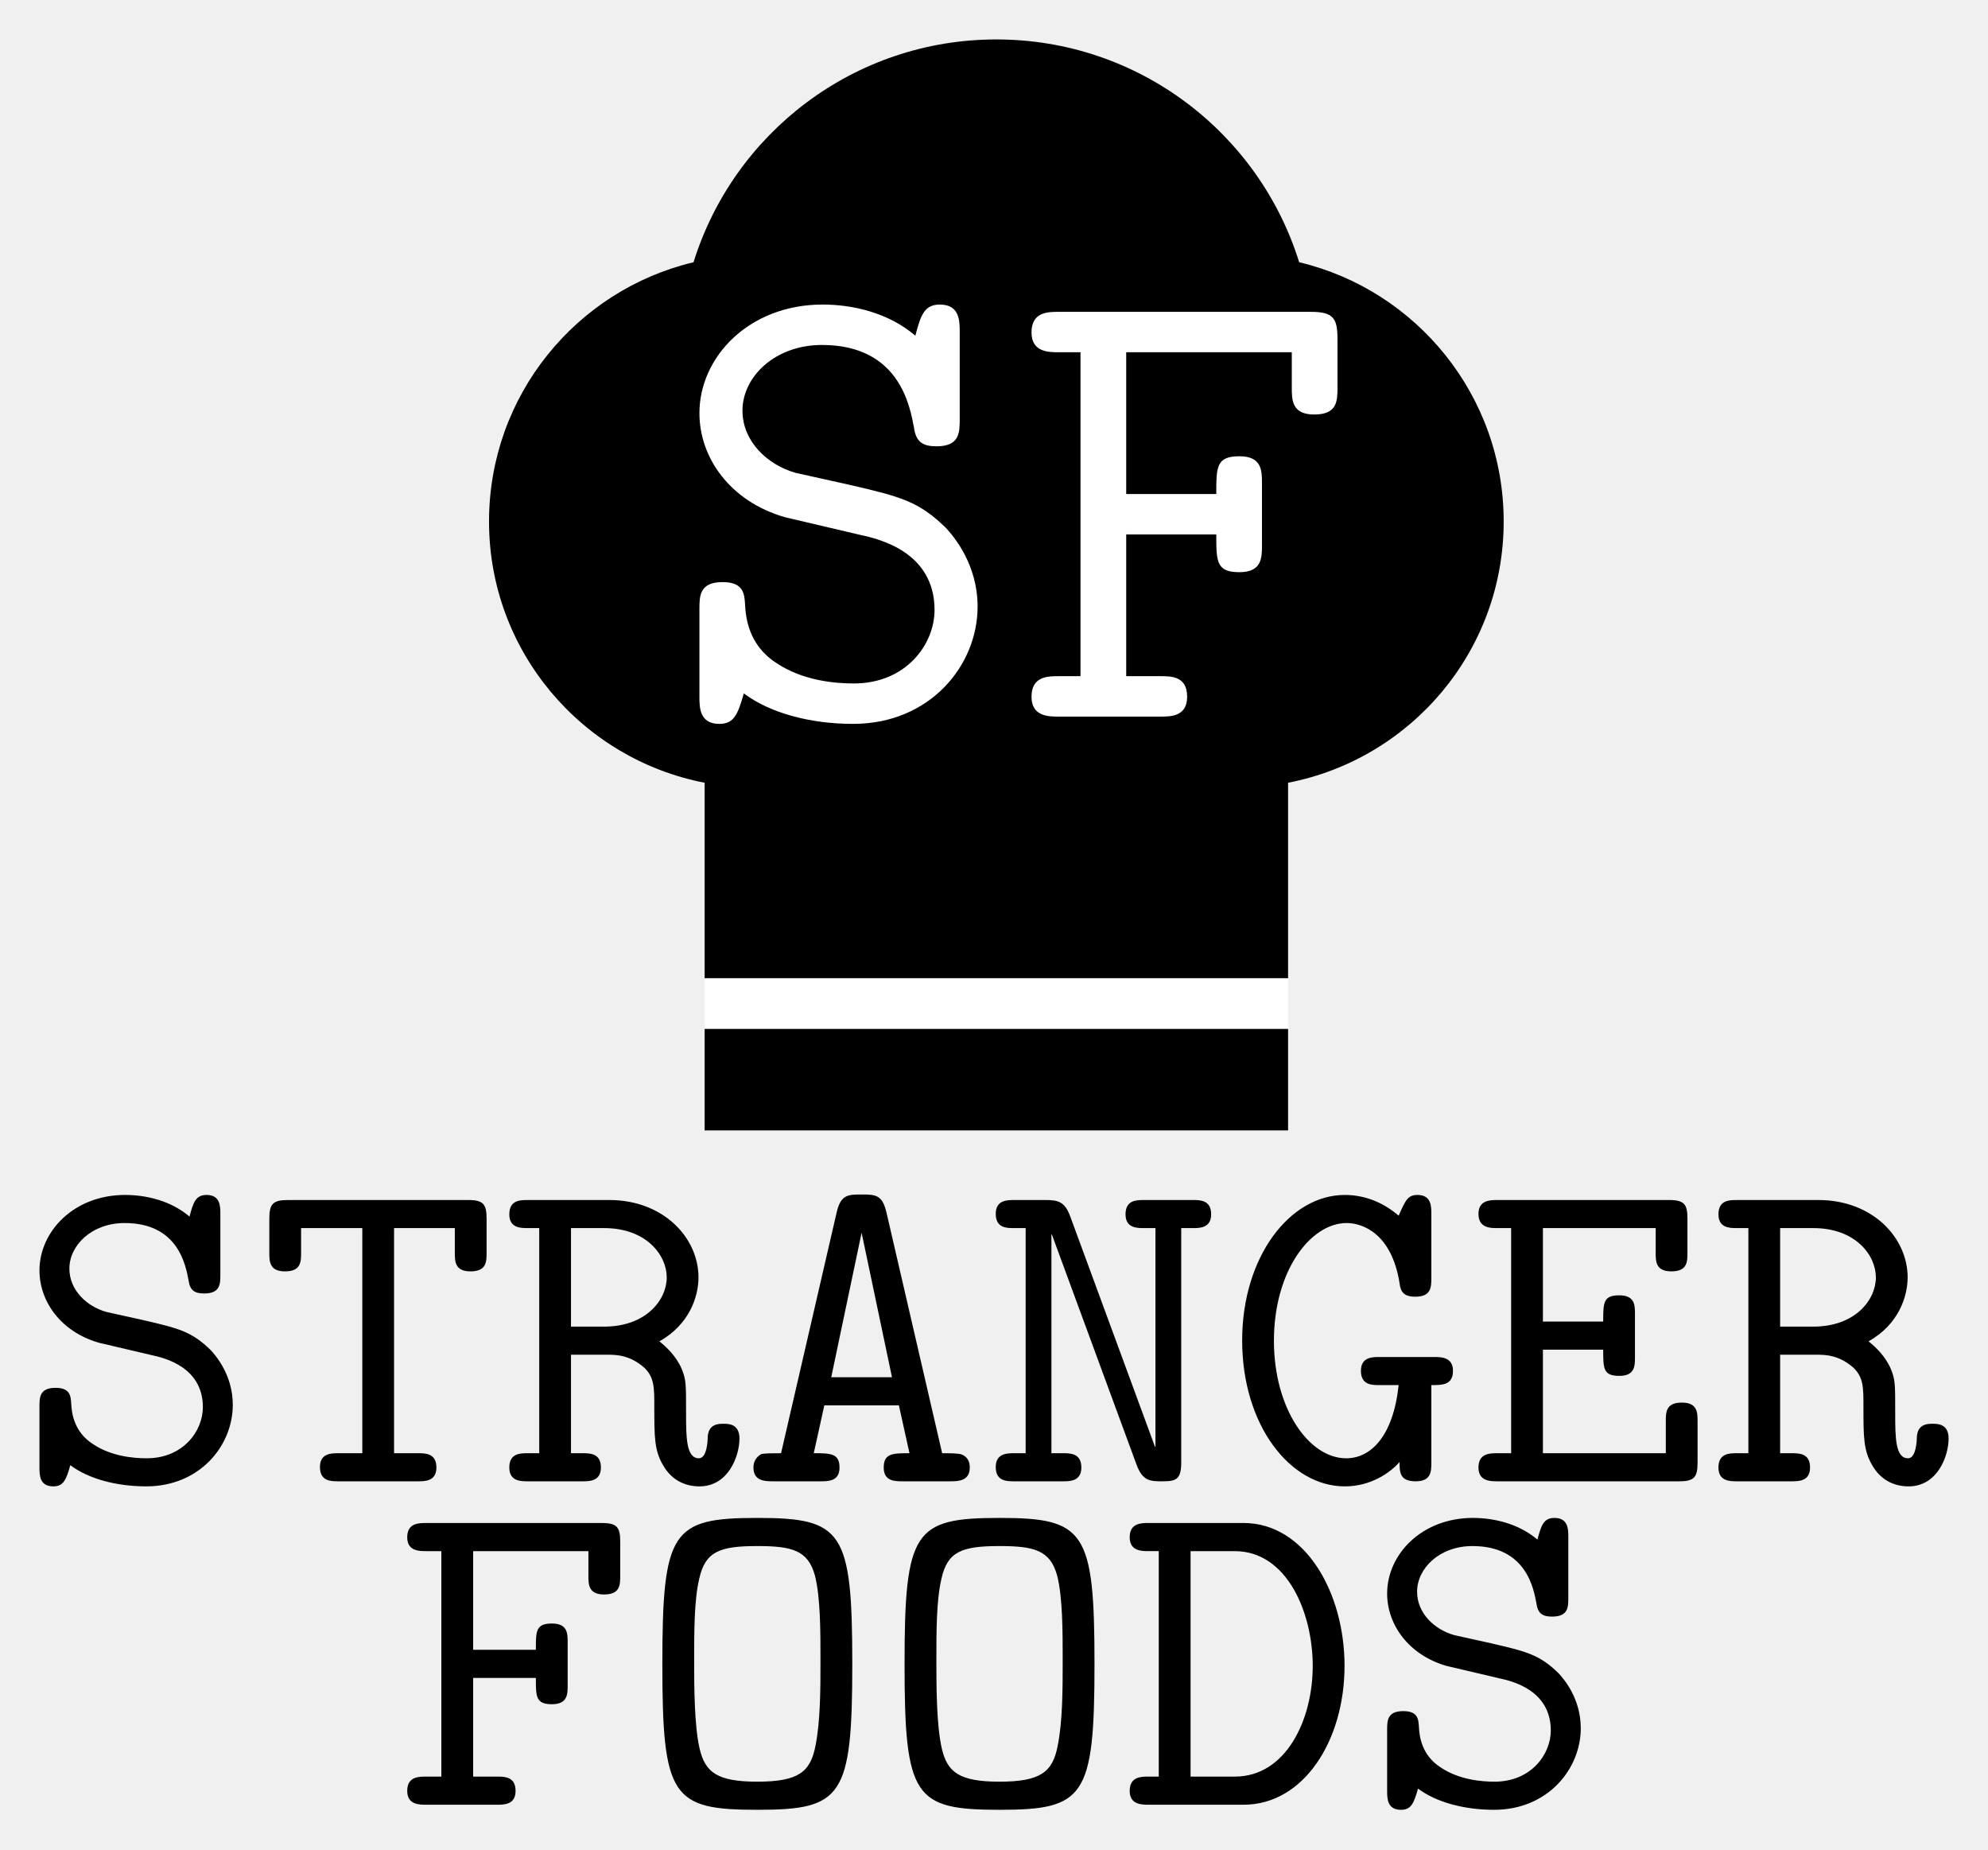
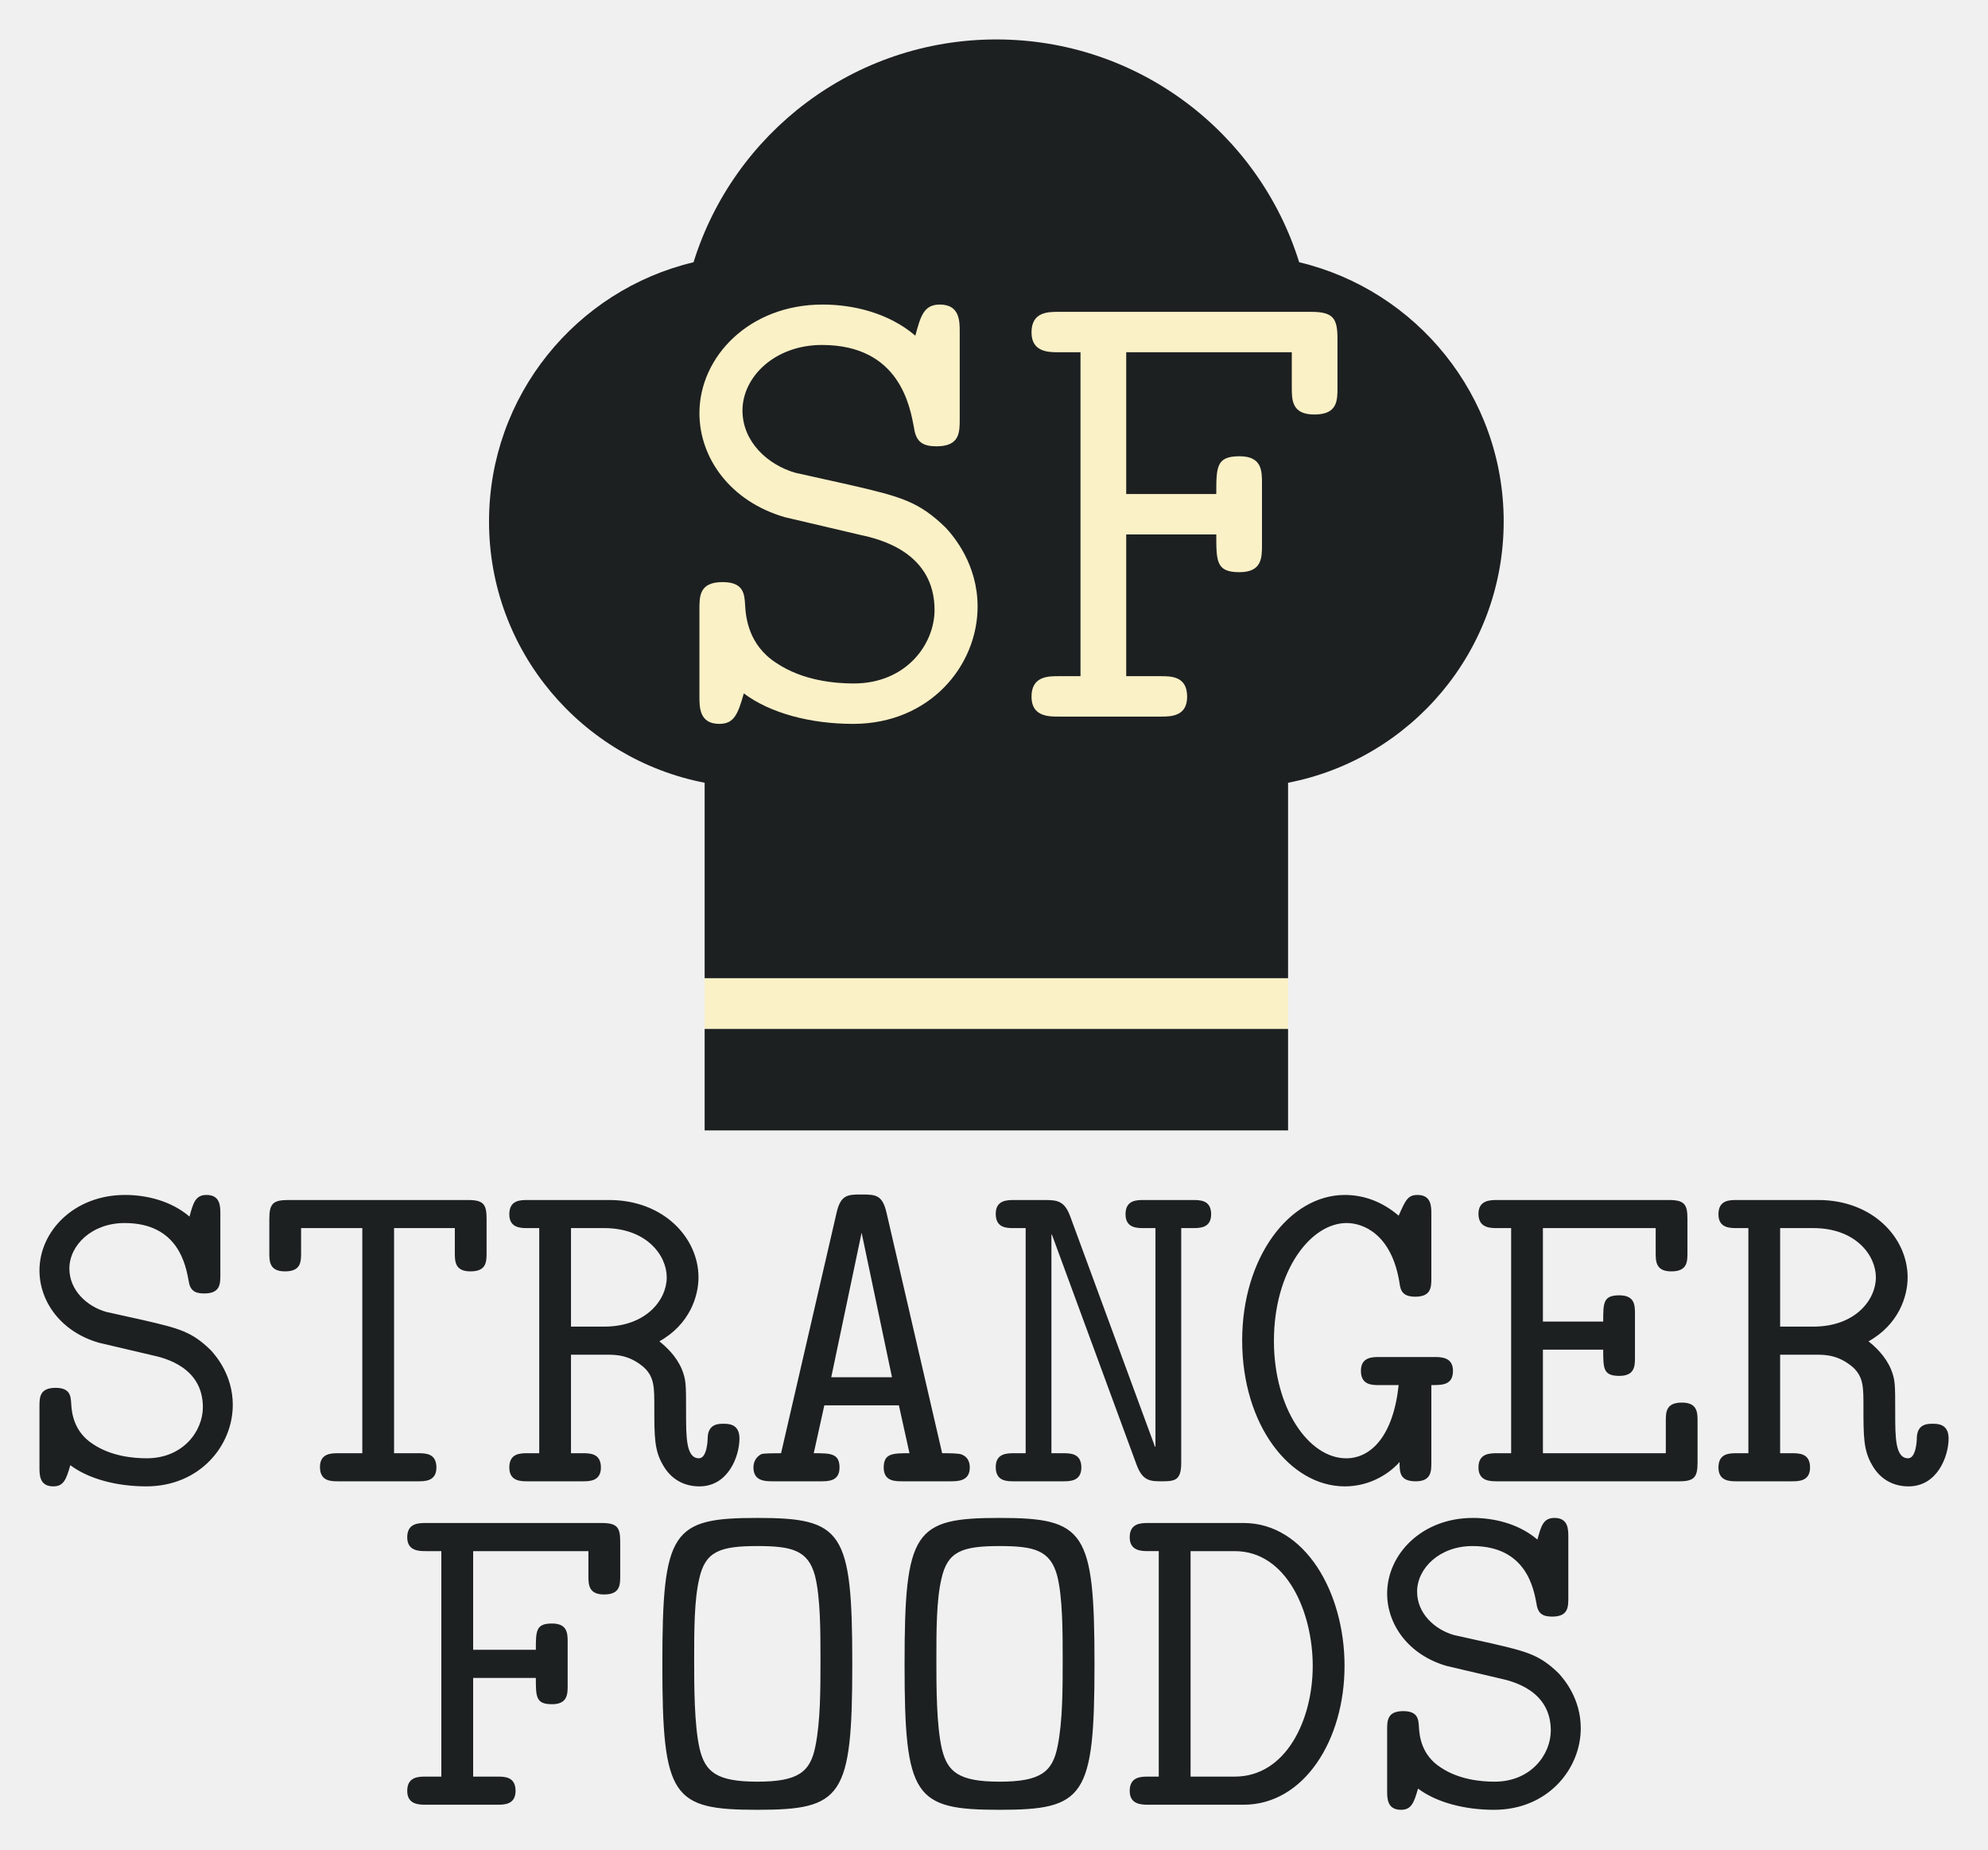
<svg xmlns="http://www.w3.org/2000/svg" width="252.06" height="234.421" viewBox="0 0 251.852 234.421">
-   <path fill="#fff" d="M89.238 124h73.973v6.433H89.238z" />
-   <path overflow="visible" d="M126.225 5C108.185 5 92.92 16.878 87.83 33.243 72.962 36.778 61.9 50.156 61.9 66.108c0 16.443 11.776 30.104 27.338 33.118v24.775h73.973V99.226c15.562-3.014 27.338-16.676 27.338-33.118 0-15.95-11.064-29.328-25.93-32.866C159.528 16.878 144.264 5 126.224 5zM89.238 130.433v12.865h73.973v-12.865z" color="#000" />
+   <path fill="#fbf1c7" d="M89.238 124h73.973v6.433H89.238z" />
+   <path overflow="visible" d="M126.225 5C108.185 5 92.92 16.878 87.83 33.243 72.962 36.778 61.9 50.156 61.9 66.108c0 16.443 11.776 30.104 27.338 33.118v24.775h73.973V99.226c15.562-3.014 27.338-16.676 27.338-33.118 0-15.95-11.064-29.328-25.93-32.866C159.528 16.878 144.264 5 126.224 5zM89.238 130.433v12.865h73.973v-12.865z" color="#000" fill="#1d2021" />
  <g style="line-height:1.25">
-     <path style="-inkscape-font-specification:'Latin Modern Mono'" d="M123.846 76.899c0-5.374-3.023-8.901-4.03-9.993-3.443-3.358-5.71-3.946-12.26-5.458l-6.802-1.512c-3.527-1.006-6.719-3.946-6.719-7.892 0-4.284 4.117-8.314 10.078-8.314 9.908 0 11.168 7.894 11.672 10.496.252 1.85 1.175 2.351 2.856 2.351 2.938 0 2.938-1.762 2.938-3.441V42.05c0-1.344 0-3.443-2.519-3.443-2.016 0-2.436 1.426-3.106 3.946-3.443-2.94-7.978-3.946-11.757-3.946-9.321 0-15.62 6.634-15.62 13.77 0 5.629 3.863 11.17 10.832 13.185l9.659 2.268c2.35.503 9.32 2.182 9.32 9.488 0 4.367-3.612 9.322-10.243 9.322-2.353 0-6.468-.338-9.826-2.605-3.528-2.268-3.863-5.793-3.948-7.304-.084-1.428-.167-2.94-2.854-2.94-2.94 0-2.94 1.764-2.94 3.443V88.32c0 1.343 0 3.443 2.52 3.443 1.848 0 2.351-1.176 3.107-3.863 3.36 2.518 8.481 3.863 13.855 3.863 9.74 0 15.787-7.39 15.787-14.864zm45.63-27.795v-6.13c0-2.603-.503-3.443-3.359-3.443h-31.993c-1.343 0-3.442 0-3.442 2.604 0 2.518 2.183 2.518 3.442 2.518h2.77v41.063h-2.77c-1.343 0-3.442 0-3.442 2.604 0 2.52 2.183 2.52 3.442 2.52h12.932c1.26 0 3.358 0 3.358-2.52 0-2.604-2.015-2.604-3.358-2.604h-4.367v-17.97h11.42c0 3.442 0 4.787 2.94 4.787 2.854 0 2.854-1.848 2.854-3.443v-7.81c0-1.596 0-3.442-2.854-3.442-2.94 0-2.94 1.343-2.94 4.786h-11.42V44.653h20.994v4.451c0 1.595 0 3.442 2.854 3.442 2.94 0 2.94-1.763 2.94-3.442z" aria-label="SF" font-weight="400" font-size="52.219" font-family="'Latin Modern Mono'" letter-spacing="0" word-spacing="0" fill="#fff" />
+     <path style="-inkscape-font-specification:'Latin Modern Mono'" d="M123.846 76.899c0-5.374-3.023-8.901-4.03-9.993-3.443-3.358-5.71-3.946-12.26-5.458l-6.802-1.512c-3.527-1.006-6.719-3.946-6.719-7.892 0-4.284 4.117-8.314 10.078-8.314 9.908 0 11.168 7.894 11.672 10.496.252 1.85 1.175 2.351 2.856 2.351 2.938 0 2.938-1.762 2.938-3.441V42.05c0-1.344 0-3.443-2.519-3.443-2.016 0-2.436 1.426-3.106 3.946-3.443-2.94-7.978-3.946-11.757-3.946-9.321 0-15.62 6.634-15.62 13.77 0 5.629 3.863 11.17 10.832 13.185l9.659 2.268c2.35.503 9.32 2.182 9.32 9.488 0 4.367-3.612 9.322-10.243 9.322-2.353 0-6.468-.338-9.826-2.605-3.528-2.268-3.863-5.793-3.948-7.304-.084-1.428-.167-2.94-2.854-2.94-2.94 0-2.94 1.764-2.94 3.443V88.32c0 1.343 0 3.443 2.52 3.443 1.848 0 2.351-1.176 3.107-3.863 3.36 2.518 8.481 3.863 13.855 3.863 9.74 0 15.787-7.39 15.787-14.864zm45.63-27.795v-6.13c0-2.603-.503-3.443-3.359-3.443h-31.993c-1.343 0-3.442 0-3.442 2.604 0 2.518 2.183 2.518 3.442 2.518h2.77v41.063h-2.77c-1.343 0-3.442 0-3.442 2.604 0 2.52 2.183 2.52 3.442 2.52h12.932c1.26 0 3.358 0 3.358-2.52 0-2.604-2.015-2.604-3.358-2.604h-4.367v-17.97h11.42c0 3.442 0 4.787 2.94 4.787 2.854 0 2.854-1.848 2.854-3.443v-7.81c0-1.596 0-3.442-2.854-3.442-2.94 0-2.94 1.343-2.94 4.786h-11.42V44.653h20.994v4.451c0 1.595 0 3.442 2.854 3.442 2.94 0 2.94-1.763 2.94-3.442z" aria-label="SF" font-weight="400" font-size="52.219" font-family="'Latin Modern Mono'" letter-spacing="0" word-spacing="0" fill="#fbf1c7" />
  </g>
  <g style="line-height:1.25">
-     <path style="-inkscape-font-specification:'Latin Modern Mono'" d="M29.411 178.091c0-3.735-2.1-6.186-2.801-6.944-2.393-2.335-3.969-2.743-8.52-3.794l-4.728-1.05c-2.451-.7-4.669-2.743-4.669-5.486 0-2.976 2.86-5.778 7.004-5.778 6.886 0 7.761 5.486 8.112 7.295.175 1.284.817 1.634 1.984 1.634 2.042 0 2.042-1.225 2.042-2.392v-7.705c0-.934 0-2.393-1.75-2.393-1.401 0-1.693.992-2.16 2.743-2.393-2.042-5.544-2.743-8.17-2.743-6.478 0-10.855 4.61-10.855 9.571 0 3.91 2.685 7.762 7.528 9.163l6.712 1.576c1.634.35 6.478 1.517 6.478 6.594 0 3.035-2.51 6.478-7.12 6.478-1.634 0-4.494-.233-6.828-1.81-2.451-1.575-2.685-4.026-2.743-5.076-.059-.992-.117-2.043-1.984-2.043-2.043 0-2.043 1.226-2.043 2.393v7.703c0 .934 0 2.393 1.75 2.393 1.285 0 1.635-.817 2.16-2.685 2.334 1.751 5.894 2.685 9.63 2.685 6.77 0 10.971-5.136 10.971-10.33zm32.179-19.317v-4.26c0-1.81-.35-2.393-2.334-2.393H36.437c-1.926 0-2.393.467-2.393 2.393v4.26c0 1.11 0 2.393 1.984 2.393 2.043 0 2.043-1.225 2.043-2.393v-3.093h7.762v28.538h-3.035c-.875 0-2.334 0-2.334 1.75 0 1.81 1.4 1.81 2.334 1.81h10.096c.876 0 2.335 0 2.335-1.75 0-1.81-1.4-1.81-2.335-1.81H49.86v-28.538h7.703v3.093c0 1.11 0 2.393 1.984 2.393 2.043 0 2.043-1.225 2.043-2.393zm32.062 23.577c0-1.867-1.4-1.867-2.042-1.867-.584 0-1.926 0-1.985 1.75 0 .468-.116 2.627-1.108 2.627-1.634 0-1.634-2.684-1.634-5.778 0-3.676 0-4.143-.526-5.485-.7-1.693-2.042-2.918-2.86-3.56 3.852-2.16 4.961-5.72 4.961-8.112 0-5.02-4.435-9.805-11.322-9.805h-10.33c-.933 0-2.334 0-2.334 1.81 0 1.75 1.46 1.75 2.335 1.75h1.459v28.538h-1.46c-.933 0-2.334 0-2.334 1.81 0 1.75 1.46 1.75 2.335 1.75h6.945c.875 0 2.334 0 2.334-1.75 0-1.81-1.4-1.81-2.334-1.81h-1.46v-12.488h4.553c1.108 0 2.86 0 4.727 1.634 1.284 1.226 1.284 2.51 1.284 4.96 0 3.794 0 5.545 1.109 7.412.992 1.751 2.626 2.685 4.61 2.685 3.677 0 5.077-3.852 5.077-6.07zm-9.22-20.425c0 2.86-2.627 6.244-7.938 6.244h-4.201v-12.489h4.201c5.37 0 7.937 3.443 7.937 6.245zm38.423 24.102c0-.758-.292-1.342-.992-1.634-.35-.175-1.634-.175-2.51-.175l-7.061-30.522c-.525-2.218-1.343-2.276-3.152-2.276-1.692 0-2.626 0-3.151 2.218l-7.062 30.58c-.817 0-2.159 0-2.51.117-.641.35-.991.934-.991 1.692 0 1.751 1.517 1.751 2.51 1.751h5.952c1.05 0 2.451 0 2.451-1.75 0-1.81-1.167-1.81-3.268-1.81l1.342-6.07h9.454l1.343 6.07c-2.101 0-3.268 0-3.268 1.81 0 1.75 1.4 1.75 2.45 1.75h5.953c.992 0 2.51 0 2.51-1.75zm-9.863-11.438h-7.703l3.851-18.325zm40.466-20.659c0-1.81-1.4-1.81-2.334-1.81h-6.186c-.934 0-2.335 0-2.335 1.81 0 1.75 1.46 1.75 2.335 1.75h1.459v27.721h-.059l-10.738-29.18c-.7-1.926-1.576-2.1-3.151-2.1h-3.969c-.875 0-2.334 0-2.334 1.75 0 1.81 1.4 1.81 2.334 1.81h1.46v28.537h-1.46c-.875 0-2.334 0-2.334 1.75 0 1.81 1.4 1.81 2.334 1.81h6.186c.876 0 2.335 0 2.335-1.75 0-1.81-1.401-1.81-2.335-1.81h-1.459V156.5h.059l10.738 29.18c.759 2.042 1.692 2.1 3.21 2.1 1.75 0 2.45-.175 2.45-2.393v-29.705h1.46c.875 0 2.334 0 2.334-1.75zm30.662 19.842c0-1.75-1.518-1.75-2.393-1.75h-6.945c-.875 0-2.334 0-2.334 1.75 0 1.81 1.4 1.81 2.334 1.81h2.451c-.7 6.535-3.56 9.28-6.653 9.28-4.727 0-9.162-6.305-9.162-14.884 0-8.929 4.669-14.94 9.22-14.94 2.043 0 5.72 1.343 6.712 7.645.117.993.467 1.693 1.984 1.693 2.043 0 2.043-1.226 2.043-2.393v-8.112c0-.934 0-2.393-1.751-2.393-1.226 0-1.517.642-2.393 2.627-2.042-1.75-4.377-2.627-6.828-2.627-7.003 0-13.014 7.88-13.014 18.442 0 10.738 6.07 18.5 13.014 18.5 3.327 0 5.778-1.75 6.945-3.093 0 1.284 0 2.451 2.043 2.451 1.984 0 1.984-1.284 1.984-2.393v-9.804c1.4 0 2.743 0 2.743-1.81zm31.011 11.613v-5.194c0-1.109 0-2.392-1.984-2.392-2.042 0-2.042 1.225-2.042 2.392v4.027h-15.582v-13.13h7.645c0 2.392 0 3.326 2.042 3.326 1.985 0 1.985-1.284 1.985-2.393v-5.427c0-1.11 0-2.393-1.985-2.393-2.042 0-2.042.934-2.042 3.326h-7.645v-11.847h14.298v3.093c0 1.11 0 2.393 1.984 2.393 2.043 0 2.043-1.225 2.043-2.393v-4.26c0-1.81-.35-2.393-2.335-2.393h-21.768c-.875 0-2.393 0-2.393 1.751 0 1.81 1.518 1.81 2.393 1.81h1.75v28.537h-1.75c-.934 0-2.393 0-2.393 1.81 0 1.75 1.518 1.75 2.393 1.75h23.052c1.926 0 2.334-.525 2.334-2.393zm31.829-3.035c0-1.867-1.4-1.867-2.042-1.867-.584 0-1.926 0-1.985 1.75 0 .468-.116 2.627-1.108 2.627-1.634 0-1.634-2.684-1.634-5.778 0-3.676 0-4.143-.526-5.485-.7-1.693-2.042-2.918-2.86-3.56 3.852-2.16 4.961-5.72 4.961-8.112 0-5.02-4.435-9.805-11.322-9.805h-10.33c-.933 0-2.334 0-2.334 1.81 0 1.75 1.46 1.75 2.335 1.75h1.459v28.538h-1.46c-.933 0-2.334 0-2.334 1.81 0 1.75 1.46 1.75 2.335 1.75h6.945c.875 0 2.334 0 2.334-1.75 0-1.81-1.4-1.81-2.334-1.81h-1.46v-12.488h4.553c1.108 0 2.86 0 4.727 1.634 1.284 1.226 1.284 2.51 1.284 4.96 0 3.794 0 5.545 1.109 7.412.992 1.751 2.626 2.685 4.61 2.685 3.677 0 5.077-3.852 5.077-6.07zm-9.22-20.425c0 2.86-2.627 6.244-7.938 6.244h-4.201v-12.489h4.201c5.37 0 7.937 3.443 7.937 6.245z" aria-label="STRANGER" font-weight="400" font-size="58.36" font-family="'Latin Modern Mono'" letter-spacing="0" word-spacing="-15.857" />
+     <path style="-inkscape-font-specification:'Latin Modern Mono'" d="M29.411 178.091c0-3.735-2.1-6.186-2.801-6.944-2.393-2.335-3.969-2.743-8.52-3.794l-4.728-1.05c-2.451-.7-4.669-2.743-4.669-5.486 0-2.976 2.86-5.778 7.004-5.778 6.886 0 7.761 5.486 8.112 7.295.175 1.284.817 1.634 1.984 1.634 2.042 0 2.042-1.225 2.042-2.392v-7.705c0-.934 0-2.393-1.75-2.393-1.401 0-1.693.992-2.16 2.743-2.393-2.042-5.544-2.743-8.17-2.743-6.478 0-10.855 4.61-10.855 9.571 0 3.91 2.685 7.762 7.528 9.163l6.712 1.576c1.634.35 6.478 1.517 6.478 6.594 0 3.035-2.51 6.478-7.12 6.478-1.634 0-4.494-.233-6.828-1.81-2.451-1.575-2.685-4.026-2.743-5.076-.059-.992-.117-2.043-1.984-2.043-2.043 0-2.043 1.226-2.043 2.393v7.703c0 .934 0 2.393 1.75 2.393 1.285 0 1.635-.817 2.16-2.685 2.334 1.751 5.894 2.685 9.63 2.685 6.77 0 10.971-5.136 10.971-10.33zm32.179-19.317v-4.26c0-1.81-.35-2.393-2.334-2.393H36.437c-1.926 0-2.393.467-2.393 2.393v4.26c0 1.11 0 2.393 1.984 2.393 2.043 0 2.043-1.225 2.043-2.393v-3.093h7.762v28.538h-3.035c-.875 0-2.334 0-2.334 1.75 0 1.81 1.4 1.81 2.334 1.81h10.096c.876 0 2.335 0 2.335-1.75 0-1.81-1.4-1.81-2.335-1.81H49.86v-28.538h7.703v3.093c0 1.11 0 2.393 1.984 2.393 2.043 0 2.043-1.225 2.043-2.393zm32.062 23.577c0-1.867-1.4-1.867-2.042-1.867-.584 0-1.926 0-1.985 1.75 0 .468-.116 2.627-1.108 2.627-1.634 0-1.634-2.684-1.634-5.778 0-3.676 0-4.143-.526-5.485-.7-1.693-2.042-2.918-2.86-3.56 3.852-2.16 4.961-5.72 4.961-8.112 0-5.02-4.435-9.805-11.322-9.805h-10.33c-.933 0-2.334 0-2.334 1.81 0 1.75 1.46 1.75 2.335 1.75h1.459v28.538h-1.46c-.933 0-2.334 0-2.334 1.81 0 1.75 1.46 1.75 2.335 1.75h6.945c.875 0 2.334 0 2.334-1.75 0-1.81-1.4-1.81-2.334-1.81h-1.46v-12.488h4.553c1.108 0 2.86 0 4.727 1.634 1.284 1.226 1.284 2.51 1.284 4.96 0 3.794 0 5.545 1.109 7.412.992 1.751 2.626 2.685 4.61 2.685 3.677 0 5.077-3.852 5.077-6.07zm-9.22-20.425c0 2.86-2.627 6.244-7.938 6.244h-4.201v-12.489h4.201c5.37 0 7.937 3.443 7.937 6.245zm38.423 24.102c0-.758-.292-1.342-.992-1.634-.35-.175-1.634-.175-2.51-.175l-7.061-30.522c-.525-2.218-1.343-2.276-3.152-2.276-1.692 0-2.626 0-3.151 2.218l-7.062 30.58c-.817 0-2.159 0-2.51.117-.641.35-.991.934-.991 1.692 0 1.751 1.517 1.751 2.51 1.751h5.952c1.05 0 2.451 0 2.451-1.75 0-1.81-1.167-1.81-3.268-1.81l1.342-6.07h9.454l1.343 6.07c-2.101 0-3.268 0-3.268 1.81 0 1.75 1.4 1.75 2.45 1.75h5.953c.992 0 2.51 0 2.51-1.75zm-9.863-11.438h-7.703l3.851-18.325zm40.466-20.659c0-1.81-1.4-1.81-2.334-1.81h-6.186c-.934 0-2.335 0-2.335 1.81 0 1.75 1.46 1.75 2.335 1.75h1.459v27.721h-.059l-10.738-29.18c-.7-1.926-1.576-2.1-3.151-2.1h-3.969c-.875 0-2.334 0-2.334 1.75 0 1.81 1.4 1.81 2.334 1.81h1.46v28.537h-1.46c-.875 0-2.334 0-2.334 1.75 0 1.81 1.4 1.81 2.334 1.81h6.186c.876 0 2.335 0 2.335-1.75 0-1.81-1.401-1.81-2.335-1.81h-1.459V156.5h.059l10.738 29.18c.759 2.042 1.692 2.1 3.21 2.1 1.75 0 2.45-.175 2.45-2.393v-29.705h1.46c.875 0 2.334 0 2.334-1.75zm30.662 19.842c0-1.75-1.518-1.75-2.393-1.75h-6.945c-.875 0-2.334 0-2.334 1.75 0 1.81 1.4 1.81 2.334 1.81h2.451c-.7 6.535-3.56 9.28-6.653 9.28-4.727 0-9.162-6.305-9.162-14.884 0-8.929 4.669-14.94 9.22-14.94 2.043 0 5.72 1.343 6.712 7.645.117.993.467 1.693 1.984 1.693 2.043 0 2.043-1.226 2.043-2.393v-8.112c0-.934 0-2.393-1.751-2.393-1.226 0-1.517.642-2.393 2.627-2.042-1.75-4.377-2.627-6.828-2.627-7.003 0-13.014 7.88-13.014 18.442 0 10.738 6.07 18.5 13.014 18.5 3.327 0 5.778-1.75 6.945-3.093 0 1.284 0 2.451 2.043 2.451 1.984 0 1.984-1.284 1.984-2.393v-9.804c1.4 0 2.743 0 2.743-1.81zm31.011 11.613v-5.194c0-1.109 0-2.392-1.984-2.392-2.042 0-2.042 1.225-2.042 2.392v4.027h-15.582v-13.13h7.645c0 2.392 0 3.326 2.042 3.326 1.985 0 1.985-1.284 1.985-2.393v-5.427c0-1.11 0-2.393-1.985-2.393-2.042 0-2.042.934-2.042 3.326h-7.645v-11.847h14.298v3.093c0 1.11 0 2.393 1.984 2.393 2.043 0 2.043-1.225 2.043-2.393v-4.26c0-1.81-.35-2.393-2.335-2.393h-21.768c-.875 0-2.393 0-2.393 1.751 0 1.81 1.518 1.81 2.393 1.81h1.75v28.537h-1.75c-.934 0-2.393 0-2.393 1.81 0 1.75 1.518 1.75 2.393 1.75h23.052c1.926 0 2.334-.525 2.334-2.393zm31.829-3.035c0-1.867-1.4-1.867-2.042-1.867-.584 0-1.926 0-1.985 1.75 0 .468-.116 2.627-1.108 2.627-1.634 0-1.634-2.684-1.634-5.778 0-3.676 0-4.143-.526-5.485-.7-1.693-2.042-2.918-2.86-3.56 3.852-2.16 4.961-5.72 4.961-8.112 0-5.02-4.435-9.805-11.322-9.805h-10.33c-.933 0-2.334 0-2.334 1.81 0 1.75 1.46 1.75 2.335 1.75h1.459v28.538h-1.46c-.933 0-2.334 0-2.334 1.81 0 1.75 1.46 1.75 2.335 1.75h6.945c.875 0 2.334 0 2.334-1.75 0-1.81-1.4-1.81-2.334-1.81h-1.46v-12.488h4.553c1.108 0 2.86 0 4.727 1.634 1.284 1.226 1.284 2.51 1.284 4.96 0 3.794 0 5.545 1.109 7.412.992 1.751 2.626 2.685 4.61 2.685 3.677 0 5.077-3.852 5.077-6.07zm-9.22-20.425c0 2.86-2.627 6.244-7.938 6.244h-4.201v-12.489h4.201c5.37 0 7.937 3.443 7.937 6.245z" aria-label="STRANGER" font-weight="400" font-size="58.36" font-family="'Latin Modern Mono'" letter-spacing="0" word-spacing="-15.857" fill="#1d2021" />
  </g>
  <g style="line-height:1.25">
-     <path style="-inkscape-font-specification:'Latin Modern Mono'" d="M78.534 199.727v-4.266c0-1.812-.35-2.396-2.338-2.396h-22.27c-.936 0-2.397 0-2.397 1.812 0 1.754 1.52 1.754 2.397 1.754h1.928v28.58h-1.928c-.936 0-2.397 0-2.397 1.812 0 1.754 1.52 1.754 2.397 1.754h9.001c.877 0 2.338 0 2.338-1.754 0-1.812-1.403-1.812-2.338-1.812h-3.04v-12.507h7.95c0 2.396 0 3.332 2.046 3.332 1.987 0 1.987-1.286 1.987-2.397v-5.436c0-1.11 0-2.397-1.987-2.397-2.046 0-2.046.936-2.046 3.332h-7.95v-12.507h14.614v3.097c0 1.111 0 2.397 1.987 2.397 2.046 0 2.046-1.227 2.046-2.397zm29.424 11.224c0-16.893-1.228-18.53-12.04-18.53-10.815 0-12.042 1.578-12.042 18.53 0 16.892 1.227 18.47 12.04 18.47 10.756 0 12.042-1.578 12.042-18.47zm-4.033-.527c0 3.624 0 7.774-.643 10.93-.643 3.274-2.163 4.501-7.365 4.501-5.144 0-6.605-1.227-7.307-4.15-.7-2.98-.7-8.066-.7-11.28 0-3.625 0-7.6.642-10.288.76-3.449 2.572-4.15 7.365-4.15 4.384 0 6.43.526 7.306 3.74.702 2.748.702 7.132.702 10.697zm34.743.527c0-16.893-1.228-18.53-12.04-18.53-10.815 0-12.042 1.578-12.042 18.53 0 16.892 1.227 18.47 12.04 18.47 10.756 0 12.042-1.578 12.042-18.47zm-4.033-.527c0 3.624 0 7.774-.643 10.93-.643 3.274-2.163 4.501-7.365 4.501-5.144 0-6.605-1.227-7.307-4.15-.7-2.98-.7-8.066-.7-11.28 0-3.625 0-7.6.642-10.288.76-3.449 2.572-4.15 7.365-4.15 4.384 0 6.43.526 7.306 3.74.702 2.748.702 7.132.702 10.697zm35.737.76c0-9.352-5.027-18.12-12.8-18.12h-12.043c-.936 0-2.397 0-2.397 1.812 0 1.754 1.52 1.754 2.397 1.754h1.286v28.581h-1.286c-.936 0-2.397 0-2.397 1.812 0 1.754 1.52 1.754 2.397 1.754h12.04c7.658 0 12.802-8.183 12.802-17.594zm-4.034 0c0 6.84-3.39 14.028-9.878 14.028h-5.61v-28.58h5.61c6.605 0 9.878 7.773 9.878 14.553zm33.984 7.891c0-3.74-2.105-6.196-2.806-6.956-2.396-2.338-3.975-2.747-8.534-3.8l-4.734-1.05c-2.455-.703-4.677-2.748-4.677-5.496 0-2.98 2.865-5.786 7.015-5.786 6.897 0 7.774 5.494 8.124 7.306.176 1.286.82 1.637 1.988 1.637 2.046 0 2.046-1.228 2.046-2.397v-7.715c0-.936 0-2.397-1.754-2.397-1.403 0-1.695.994-2.163 2.747-2.396-2.046-5.553-2.747-8.183-2.747-6.488 0-10.872 4.618-10.872 9.586 0 3.916 2.69 7.774 7.54 9.177l6.722 1.578c1.637.35 6.488 1.52 6.488 6.605 0 3.04-2.513 6.488-7.13 6.488-1.637 0-4.502-.233-6.84-1.812-2.455-1.578-2.688-4.033-2.747-5.085-.058-.994-.117-2.046-1.987-2.046-2.046 0-2.046 1.228-2.046 2.397v7.715c0 .936 0 2.397 1.754 2.397 1.285 0 1.636-.818 2.162-2.689 2.338 1.754 5.904 2.69 9.645 2.69 6.78 0 10.99-5.145 10.99-10.347z" aria-label="FOODS" font-weight="400" font-size="58.452" font-family="'Latin Modern Mono'" letter-spacing="0" word-spacing="-15.882" />
+     <path style="-inkscape-font-specification:'Latin Modern Mono'" d="M78.534 199.727v-4.266c0-1.812-.35-2.396-2.338-2.396h-22.27c-.936 0-2.397 0-2.397 1.812 0 1.754 1.52 1.754 2.397 1.754h1.928v28.58h-1.928c-.936 0-2.397 0-2.397 1.812 0 1.754 1.52 1.754 2.397 1.754h9.001c.877 0 2.338 0 2.338-1.754 0-1.812-1.403-1.812-2.338-1.812h-3.04v-12.507h7.95c0 2.396 0 3.332 2.046 3.332 1.987 0 1.987-1.286 1.987-2.397v-5.436c0-1.11 0-2.397-1.987-2.397-2.046 0-2.046.936-2.046 3.332h-7.95v-12.507h14.614v3.097c0 1.111 0 2.397 1.987 2.397 2.046 0 2.046-1.227 2.046-2.397zm29.424 11.224c0-16.893-1.228-18.53-12.04-18.53-10.815 0-12.042 1.578-12.042 18.53 0 16.892 1.227 18.47 12.04 18.47 10.756 0 12.042-1.578 12.042-18.47zm-4.033-.527c0 3.624 0 7.774-.643 10.93-.643 3.274-2.163 4.501-7.365 4.501-5.144 0-6.605-1.227-7.307-4.15-.7-2.98-.7-8.066-.7-11.28 0-3.625 0-7.6.642-10.288.76-3.449 2.572-4.15 7.365-4.15 4.384 0 6.43.526 7.306 3.74.702 2.748.702 7.132.702 10.697zm34.743.527c0-16.893-1.228-18.53-12.04-18.53-10.815 0-12.042 1.578-12.042 18.53 0 16.892 1.227 18.47 12.04 18.47 10.756 0 12.042-1.578 12.042-18.47zm-4.033-.527c0 3.624 0 7.774-.643 10.93-.643 3.274-2.163 4.501-7.365 4.501-5.144 0-6.605-1.227-7.307-4.15-.7-2.98-.7-8.066-.7-11.28 0-3.625 0-7.6.642-10.288.76-3.449 2.572-4.15 7.365-4.15 4.384 0 6.43.526 7.306 3.74.702 2.748.702 7.132.702 10.697zm35.737.76c0-9.352-5.027-18.12-12.8-18.12h-12.043c-.936 0-2.397 0-2.397 1.812 0 1.754 1.52 1.754 2.397 1.754h1.286v28.581h-1.286c-.936 0-2.397 0-2.397 1.812 0 1.754 1.52 1.754 2.397 1.754h12.04c7.658 0 12.802-8.183 12.802-17.594zm-4.034 0c0 6.84-3.39 14.028-9.878 14.028h-5.61v-28.58h5.61c6.605 0 9.878 7.773 9.878 14.553zm33.984 7.891c0-3.74-2.105-6.196-2.806-6.956-2.396-2.338-3.975-2.747-8.534-3.8l-4.734-1.05c-2.455-.703-4.677-2.748-4.677-5.496 0-2.98 2.865-5.786 7.015-5.786 6.897 0 7.774 5.494 8.124 7.306.176 1.286.82 1.637 1.988 1.637 2.046 0 2.046-1.228 2.046-2.397v-7.715c0-.936 0-2.397-1.754-2.397-1.403 0-1.695.994-2.163 2.747-2.396-2.046-5.553-2.747-8.183-2.747-6.488 0-10.872 4.618-10.872 9.586 0 3.916 2.69 7.774 7.54 9.177l6.722 1.578c1.637.35 6.488 1.52 6.488 6.605 0 3.04-2.513 6.488-7.13 6.488-1.637 0-4.502-.233-6.84-1.812-2.455-1.578-2.688-4.033-2.747-5.085-.058-.994-.117-2.046-1.987-2.046-2.046 0-2.046 1.228-2.046 2.397v7.715c0 .936 0 2.397 1.754 2.397 1.285 0 1.636-.818 2.162-2.689 2.338 1.754 5.904 2.69 9.645 2.69 6.78 0 10.99-5.145 10.99-10.347z" aria-label="FOODS" font-weight="400" font-size="58.452" font-family="'Latin Modern Mono'" letter-spacing="0" word-spacing="-15.882" fill="#1d2021" />
  </g>
</svg>
